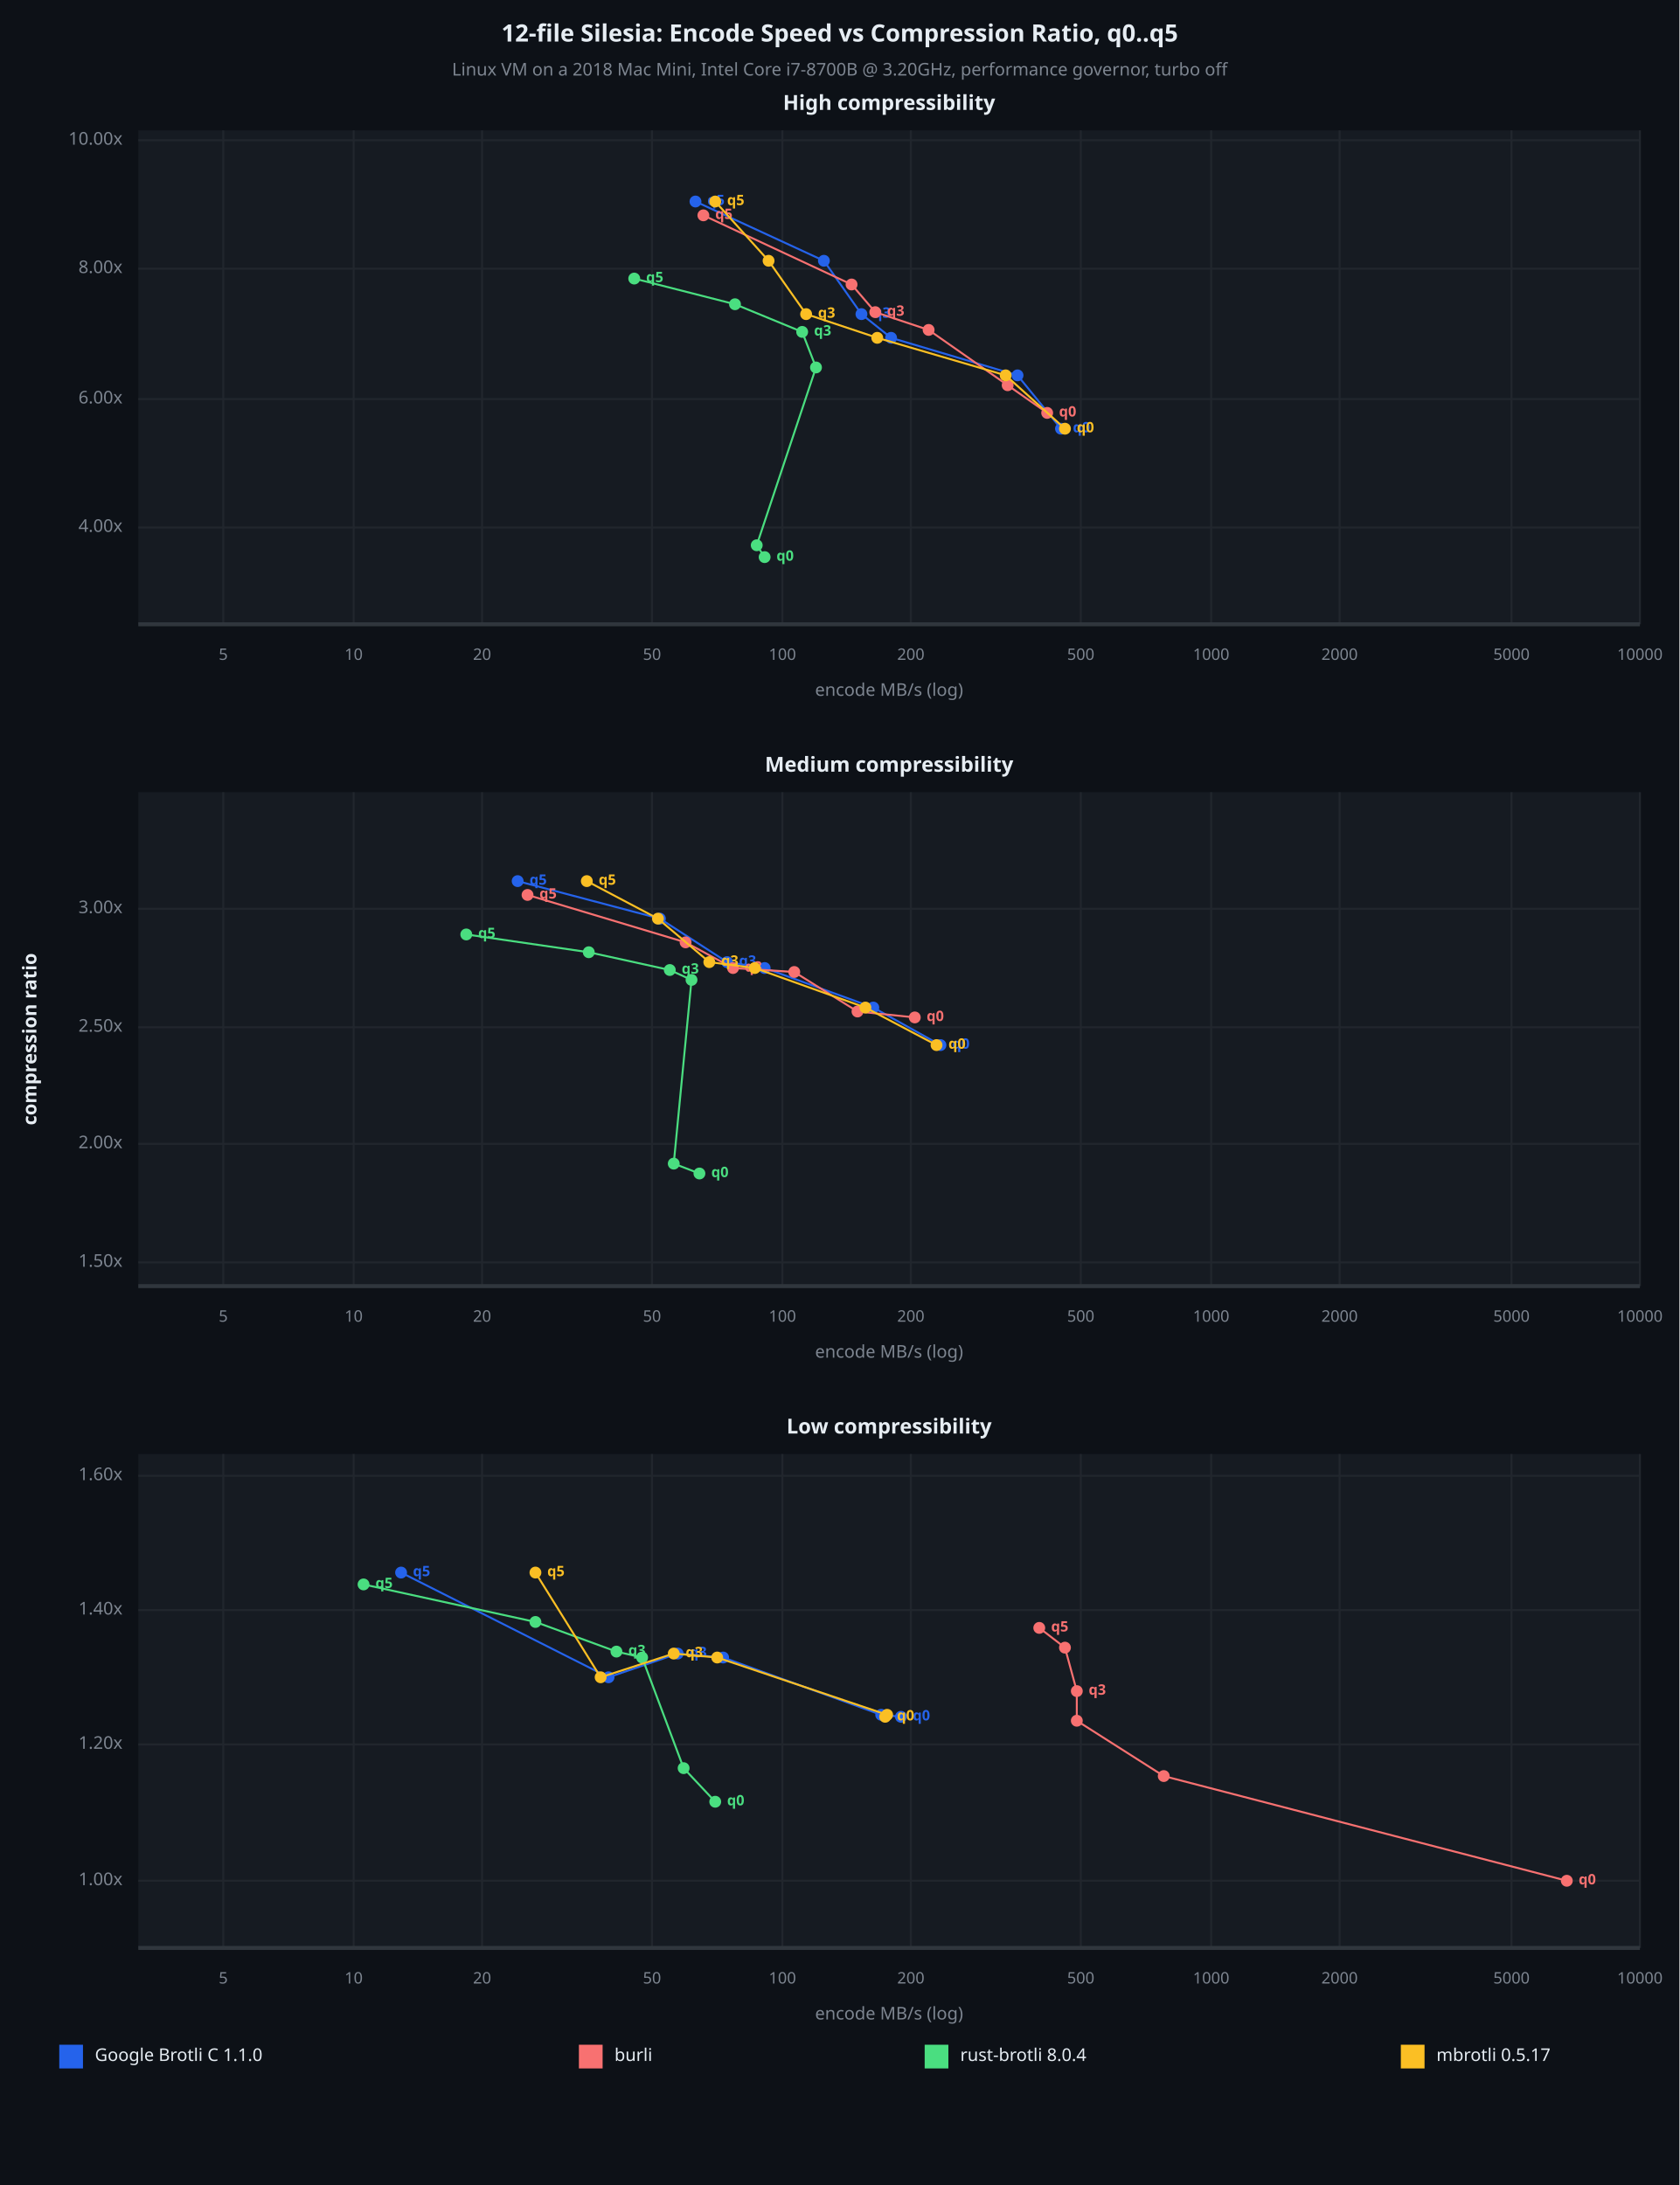
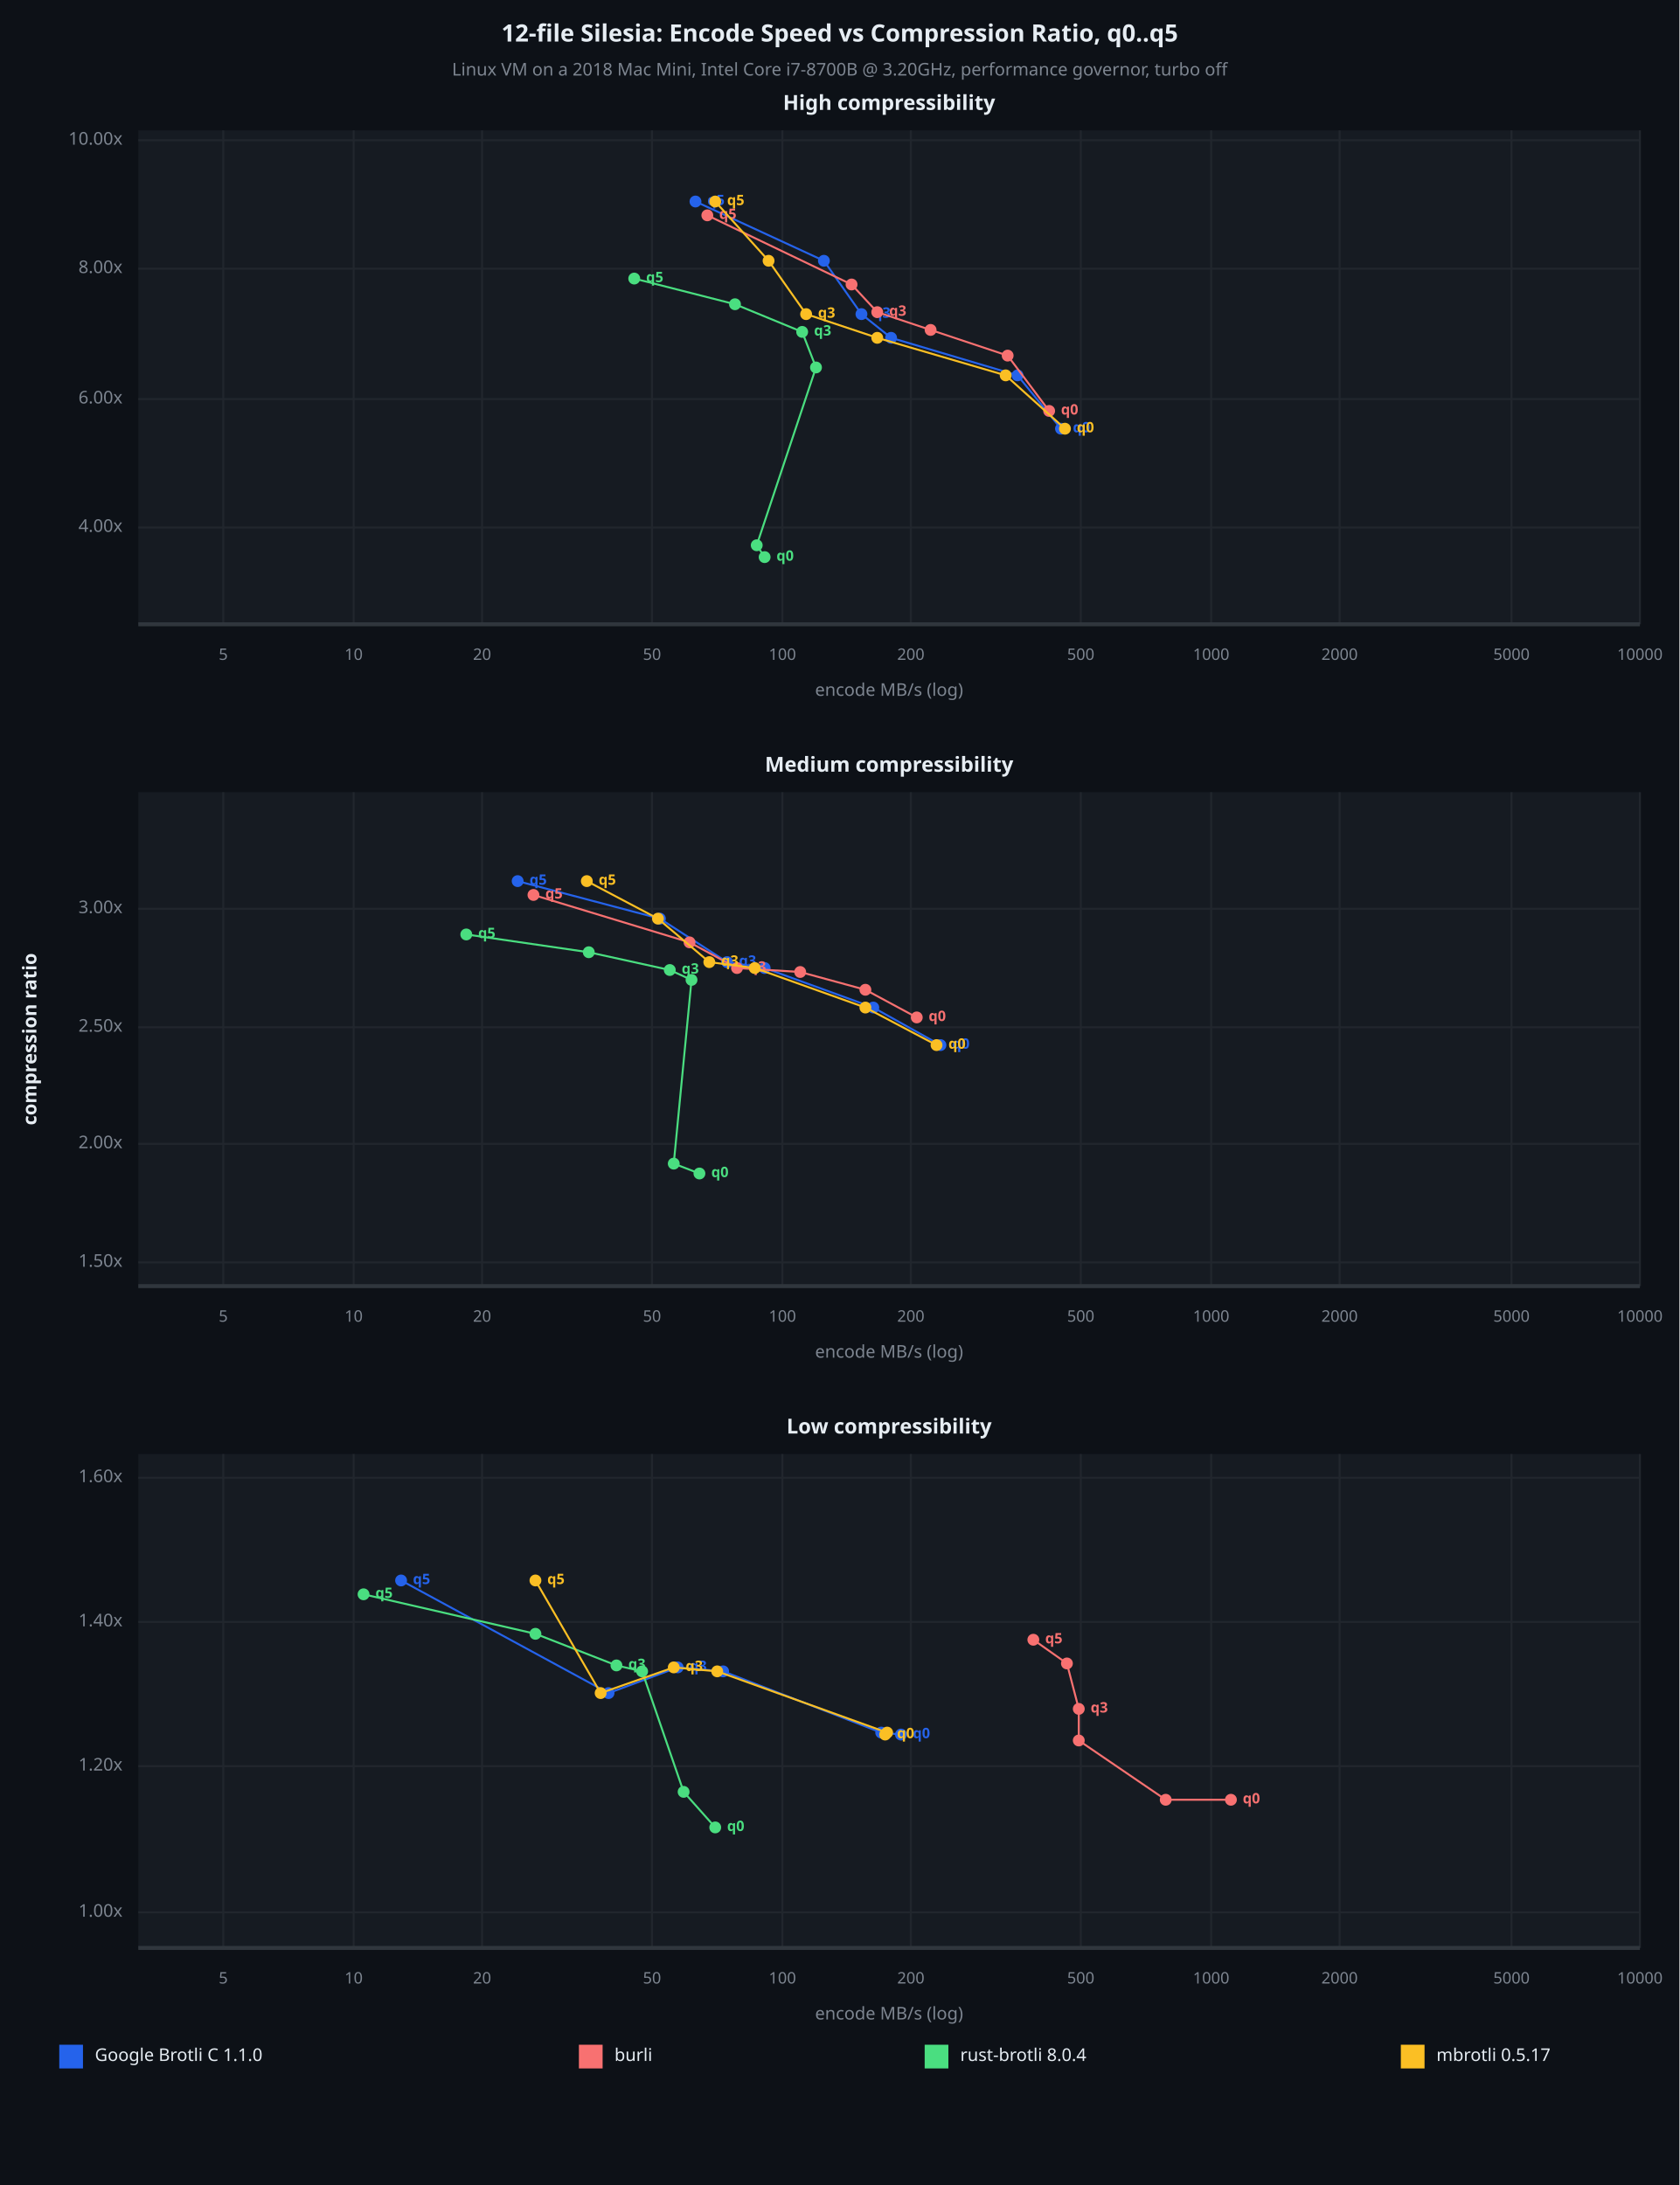
<svg xmlns="http://www.w3.org/2000/svg" viewBox="0 0 850 1106" font-family="system-ui, -apple-system, sans-serif">
  <rect x="0" y="0" width="850" height="1106" opacity="1" fill="#0D1117" stroke="none" />
  <text x="425" y="18" dy="0.5ex" text-anchor="middle" font-family="sans-serif" font-size="12.097" opacity="1" fill="#E6EDF3" font-weight="bold">
12-file Silesia: Encode Speed vs Compression Ratio, q0..q5
</text>
  <text x="425" y="36" dy="0.5ex" text-anchor="middle" font-family="sans-serif" font-size="8.871" opacity="1" fill="#7D8590">
Linux VM on a 2018 Mac Mini, Intel Core i7-8700B @ 3.20GHz, performance governor, turbo off
</text>
  <rect x="70" y="66" width="760" height="250" opacity="1" fill="#161B22" stroke="none" />
  <text x="450" y="53" dy="0.5ex" text-anchor="middle" font-family="sans-serif" font-size="10.484" opacity="1" fill="#E6EDF3" font-weight="bold">
High compressibility
</text>
  <polyline fill="none" opacity="1" stroke="#21262D" stroke-width="1" points="113,66 113,316 " />
  <text x="113" y="332" dy="0.5ex" text-anchor="middle" font-family="sans-serif" font-size="8.065" opacity="1" fill="#7D8590">
5
</text>
  <polyline fill="none" opacity="1" stroke="#21262D" stroke-width="1" points="179,66 179,316 " />
  <text x="179" y="332" dy="0.5ex" text-anchor="middle" font-family="sans-serif" font-size="8.065" opacity="1" fill="#7D8590">
10
</text>
  <polyline fill="none" opacity="1" stroke="#21262D" stroke-width="1" points="244,66 244,316 " />
  <text x="244" y="332" dy="0.5ex" text-anchor="middle" font-family="sans-serif" font-size="8.065" opacity="1" fill="#7D8590">
20
</text>
  <polyline fill="none" opacity="1" stroke="#21262D" stroke-width="1" points="330,66 330,316 " />
  <text x="330" y="332" dy="0.5ex" text-anchor="middle" font-family="sans-serif" font-size="8.065" opacity="1" fill="#7D8590">
50
</text>
  <polyline fill="none" opacity="1" stroke="#21262D" stroke-width="1" points="396,66 396,316 " />
  <text x="396" y="332" dy="0.5ex" text-anchor="middle" font-family="sans-serif" font-size="8.065" opacity="1" fill="#7D8590">
100
</text>
  <polyline fill="none" opacity="1" stroke="#21262D" stroke-width="1" points="461,66 461,316 " />
  <text x="461" y="332" dy="0.5ex" text-anchor="middle" font-family="sans-serif" font-size="8.065" opacity="1" fill="#7D8590">
200
</text>
  <polyline fill="none" opacity="1" stroke="#21262D" stroke-width="1" points="547,66 547,316 " />
  <text x="547" y="332" dy="0.5ex" text-anchor="middle" font-family="sans-serif" font-size="8.065" opacity="1" fill="#7D8590">
500
</text>
  <polyline fill="none" opacity="1" stroke="#21262D" stroke-width="1" points="613,66 613,316 " />
  <text x="613" y="332" dy="0.5ex" text-anchor="middle" font-family="sans-serif" font-size="8.065" opacity="1" fill="#7D8590">
1000
</text>
  <polyline fill="none" opacity="1" stroke="#21262D" stroke-width="1" points="678,66 678,316 " />
  <text x="678" y="332" dy="0.5ex" text-anchor="middle" font-family="sans-serif" font-size="8.065" opacity="1" fill="#7D8590">
2000
</text>
  <polyline fill="none" opacity="1" stroke="#21262D" stroke-width="1" points="765,66 765,316 " />
  <text x="765" y="332" dy="0.5ex" text-anchor="middle" font-family="sans-serif" font-size="8.065" opacity="1" fill="#7D8590">
5000
</text>
  <polyline fill="none" opacity="1" stroke="#21262D" stroke-width="1" points="830,66 830,316 " />
  <text x="830" y="332" dy="0.5ex" text-anchor="middle" font-family="sans-serif" font-size="8.065" opacity="1" fill="#7D8590">
10000
</text>
  <polyline fill="none" opacity="1" stroke="#21262D" stroke-width="1" points="70,267 830,267 " />
  <text x="62" y="267" dy="0.5ex" text-anchor="end" font-family="sans-serif" font-size="8.871" opacity="1" fill="#7D8590">
4.00x
</text>
  <polyline fill="none" opacity="1" stroke="#21262D" stroke-width="1" points="70,202 830,202 " />
  <text x="62" y="202" dy="0.5ex" text-anchor="end" font-family="sans-serif" font-size="8.871" opacity="1" fill="#7D8590">
6.00x
</text>
  <polyline fill="none" opacity="1" stroke="#21262D" stroke-width="1" points="70,136 830,136 " />
  <text x="62" y="136" dy="0.5ex" text-anchor="end" font-family="sans-serif" font-size="8.871" opacity="1" fill="#7D8590">
8.00x
</text>
  <polyline fill="none" opacity="1" stroke="#21262D" stroke-width="1" points="70,71 830,71 " />
  <text x="62" y="71" dy="0.5ex" text-anchor="end" font-family="sans-serif" font-size="8.871" opacity="1" fill="#7D8590">
10.00x
</text>
  <polyline fill="none" opacity="1" stroke="#30363D" stroke-width="2" points="70,316 830,316 " />
  <polyline fill="none" opacity="1" stroke="#2563EB" stroke-width="1" points="537,217 515,190 451,171 436,159 417,132 352,102 " />
  <circle cx="537" cy="217" r="3" opacity="1" fill="#2563EB" stroke="none" stroke-width="1" />
  <text x="543" y="217" dy="0.5ex" text-anchor="start" font-family="sans-serif" font-size="7.258" opacity="1" fill="#2563EB" font-weight="bold">
q0
</text>
  <circle cx="515" cy="190" r="3" opacity="1" fill="#2563EB" stroke="none" stroke-width="1" />
  <circle cx="451" cy="171" r="3" opacity="1" fill="#2563EB" stroke="none" stroke-width="1" />
  <circle cx="436" cy="159" r="3" opacity="1" fill="#2563EB" stroke="none" stroke-width="1" />
  <text x="442" y="159" dy="0.5ex" text-anchor="start" font-family="sans-serif" font-size="7.258" opacity="1" fill="#2563EB" font-weight="bold">
q3
</text>
  <circle cx="417" cy="132" r="3" opacity="1" fill="#2563EB" stroke="none" stroke-width="1" />
  <circle cx="352" cy="102" r="3" opacity="1" fill="#2563EB" stroke="none" stroke-width="1" />
  <text x="358" y="102" dy="0.5ex" text-anchor="start" font-family="sans-serif" font-size="7.258" opacity="1" fill="#2563EB" font-weight="bold">
q5
</text>
-   <polyline fill="none" opacity="1" stroke="#F87171" stroke-width="1" points="530,209 510,195 470,167 443,158 431,144 356,109 " />
-   <circle cx="530" cy="209" r="3" opacity="1" fill="#F87171" stroke="none" stroke-width="1" />
-   <text x="536" y="209" dy="0.5ex" text-anchor="start" font-family="sans-serif" font-size="7.258" opacity="1" fill="#F87171" font-weight="bold">
- q0
- </text>
-   <circle cx="510" cy="195" r="3" opacity="1" fill="#F87171" stroke="none" stroke-width="1" />
-   <circle cx="470" cy="167" r="3" opacity="1" fill="#F87171" stroke="none" stroke-width="1" />
-   <circle cx="443" cy="158" r="3" opacity="1" fill="#F87171" stroke="none" stroke-width="1" />
-   <text x="449" y="158" dy="0.5ex" text-anchor="start" font-family="sans-serif" font-size="7.258" opacity="1" fill="#F87171" font-weight="bold">
+   <polyline fill="none" opacity="1" stroke="#F87171" stroke-width="1" points="531,208 510,180 471,167 444,158 431,144 358,109 " />
+   <circle cx="531" cy="208" r="3" opacity="1" fill="#F87171" stroke="none" stroke-width="1" />
+   <text x="537" y="208" dy="0.5ex" text-anchor="start" font-family="sans-serif" font-size="7.258" opacity="1" fill="#F87171" font-weight="bold">
+ q0
+ </text>
+   <circle cx="510" cy="180" r="3" opacity="1" fill="#F87171" stroke="none" stroke-width="1" />
+   <circle cx="471" cy="167" r="3" opacity="1" fill="#F87171" stroke="none" stroke-width="1" />
+   <circle cx="444" cy="158" r="3" opacity="1" fill="#F87171" stroke="none" stroke-width="1" />
+   <text x="450" y="158" dy="0.5ex" text-anchor="start" font-family="sans-serif" font-size="7.258" opacity="1" fill="#F87171" font-weight="bold">
q3
</text>
  <circle cx="431" cy="144" r="3" opacity="1" fill="#F87171" stroke="none" stroke-width="1" />
-   <circle cx="356" cy="109" r="3" opacity="1" fill="#F87171" stroke="none" stroke-width="1" />
-   <text x="362" y="109" dy="0.5ex" text-anchor="start" font-family="sans-serif" font-size="7.258" opacity="1" fill="#F87171" font-weight="bold">
+   <circle cx="358" cy="109" r="3" opacity="1" fill="#F87171" stroke="none" stroke-width="1" />
+   <text x="364" y="109" dy="0.5ex" text-anchor="start" font-family="sans-serif" font-size="7.258" opacity="1" fill="#F87171" font-weight="bold">
q5
</text>
  <polyline fill="none" opacity="1" stroke="#4ADE80" stroke-width="1" points="387,282 383,276 413,186 406,168 372,154 321,141 " />
  <circle cx="387" cy="282" r="3" opacity="1" fill="#4ADE80" stroke="none" stroke-width="1" />
  <text x="393" y="282" dy="0.5ex" text-anchor="start" font-family="sans-serif" font-size="7.258" opacity="1" fill="#4ADE80" font-weight="bold">
q0
</text>
  <circle cx="383" cy="276" r="3" opacity="1" fill="#4ADE80" stroke="none" stroke-width="1" />
  <circle cx="413" cy="186" r="3" opacity="1" fill="#4ADE80" stroke="none" stroke-width="1" />
  <circle cx="406" cy="168" r="3" opacity="1" fill="#4ADE80" stroke="none" stroke-width="1" />
  <text x="412" y="168" dy="0.5ex" text-anchor="start" font-family="sans-serif" font-size="7.258" opacity="1" fill="#4ADE80" font-weight="bold">
q3
</text>
  <circle cx="372" cy="154" r="3" opacity="1" fill="#4ADE80" stroke="none" stroke-width="1" />
  <circle cx="321" cy="141" r="3" opacity="1" fill="#4ADE80" stroke="none" stroke-width="1" />
  <text x="327" y="141" dy="0.5ex" text-anchor="start" font-family="sans-serif" font-size="7.258" opacity="1" fill="#4ADE80" font-weight="bold">
q5
</text>
  <polyline fill="none" opacity="1" stroke="#FBBF24" stroke-width="1" points="539,217 509,190 444,171 408,159 389,132 362,102 " />
  <circle cx="539" cy="217" r="3" opacity="1" fill="#FBBF24" stroke="none" stroke-width="1" />
  <text x="545" y="217" dy="0.5ex" text-anchor="start" font-family="sans-serif" font-size="7.258" opacity="1" fill="#FBBF24" font-weight="bold">
q0
</text>
  <circle cx="509" cy="190" r="3" opacity="1" fill="#FBBF24" stroke="none" stroke-width="1" />
  <circle cx="444" cy="171" r="3" opacity="1" fill="#FBBF24" stroke="none" stroke-width="1" />
  <circle cx="408" cy="159" r="3" opacity="1" fill="#FBBF24" stroke="none" stroke-width="1" />
  <text x="414" y="159" dy="0.5ex" text-anchor="start" font-family="sans-serif" font-size="7.258" opacity="1" fill="#FBBF24" font-weight="bold">
q3
</text>
  <circle cx="389" cy="132" r="3" opacity="1" fill="#FBBF24" stroke="none" stroke-width="1" />
  <circle cx="362" cy="102" r="3" opacity="1" fill="#FBBF24" stroke="none" stroke-width="1" />
  <text x="368" y="102" dy="0.5ex" text-anchor="start" font-family="sans-serif" font-size="7.258" opacity="1" fill="#FBBF24" font-weight="bold">
q5
</text>
  <text x="450" y="350" dy="0.5ex" text-anchor="middle" font-family="sans-serif" font-size="8.871" opacity="1" fill="#7D8590">
encode MB/s (log)
</text>
  <rect x="70" y="401" width="760" height="250" opacity="1" fill="#161B22" stroke="none" />
  <text x="450" y="388" dy="0.5ex" text-anchor="middle" font-family="sans-serif" font-size="10.484" opacity="1" fill="#E6EDF3" font-weight="bold">
Medium compressibility
</text>
  <polyline fill="none" opacity="1" stroke="#21262D" stroke-width="1" points="113,401 113,651 " />
  <text x="113" y="667" dy="0.5ex" text-anchor="middle" font-family="sans-serif" font-size="8.065" opacity="1" fill="#7D8590">
5
</text>
  <polyline fill="none" opacity="1" stroke="#21262D" stroke-width="1" points="179,401 179,651 " />
  <text x="179" y="667" dy="0.5ex" text-anchor="middle" font-family="sans-serif" font-size="8.065" opacity="1" fill="#7D8590">
10
</text>
  <polyline fill="none" opacity="1" stroke="#21262D" stroke-width="1" points="244,401 244,651 " />
  <text x="244" y="667" dy="0.5ex" text-anchor="middle" font-family="sans-serif" font-size="8.065" opacity="1" fill="#7D8590">
20
</text>
  <polyline fill="none" opacity="1" stroke="#21262D" stroke-width="1" points="330,401 330,651 " />
  <text x="330" y="667" dy="0.5ex" text-anchor="middle" font-family="sans-serif" font-size="8.065" opacity="1" fill="#7D8590">
50
</text>
  <polyline fill="none" opacity="1" stroke="#21262D" stroke-width="1" points="396,401 396,651 " />
  <text x="396" y="667" dy="0.5ex" text-anchor="middle" font-family="sans-serif" font-size="8.065" opacity="1" fill="#7D8590">
100
</text>
  <polyline fill="none" opacity="1" stroke="#21262D" stroke-width="1" points="461,401 461,651 " />
  <text x="461" y="667" dy="0.5ex" text-anchor="middle" font-family="sans-serif" font-size="8.065" opacity="1" fill="#7D8590">
200
</text>
  <polyline fill="none" opacity="1" stroke="#21262D" stroke-width="1" points="547,401 547,651 " />
  <text x="547" y="667" dy="0.5ex" text-anchor="middle" font-family="sans-serif" font-size="8.065" opacity="1" fill="#7D8590">
500
</text>
  <polyline fill="none" opacity="1" stroke="#21262D" stroke-width="1" points="613,401 613,651 " />
  <text x="613" y="667" dy="0.5ex" text-anchor="middle" font-family="sans-serif" font-size="8.065" opacity="1" fill="#7D8590">
1000
</text>
  <polyline fill="none" opacity="1" stroke="#21262D" stroke-width="1" points="678,401 678,651 " />
  <text x="678" y="667" dy="0.5ex" text-anchor="middle" font-family="sans-serif" font-size="8.065" opacity="1" fill="#7D8590">
2000
</text>
  <polyline fill="none" opacity="1" stroke="#21262D" stroke-width="1" points="765,401 765,651 " />
  <text x="765" y="667" dy="0.5ex" text-anchor="middle" font-family="sans-serif" font-size="8.065" opacity="1" fill="#7D8590">
5000
</text>
  <polyline fill="none" opacity="1" stroke="#21262D" stroke-width="1" points="830,401 830,651 " />
  <text x="830" y="667" dy="0.5ex" text-anchor="middle" font-family="sans-serif" font-size="8.065" opacity="1" fill="#7D8590">
10000
</text>
  <polyline fill="none" opacity="1" stroke="#21262D" stroke-width="1" points="70,639 830,639 " />
  <text x="62" y="639" dy="0.5ex" text-anchor="end" font-family="sans-serif" font-size="8.871" opacity="1" fill="#7D8590">
1.50x
</text>
  <polyline fill="none" opacity="1" stroke="#21262D" stroke-width="1" points="70,579 830,579 " />
  <text x="62" y="579" dy="0.5ex" text-anchor="end" font-family="sans-serif" font-size="8.871" opacity="1" fill="#7D8590">
2.00x
</text>
  <polyline fill="none" opacity="1" stroke="#21262D" stroke-width="1" points="70,520 830,520 " />
  <text x="62" y="520" dy="0.5ex" text-anchor="end" font-family="sans-serif" font-size="8.871" opacity="1" fill="#7D8590">
2.50x
</text>
  <polyline fill="none" opacity="1" stroke="#21262D" stroke-width="1" points="70,460 830,460 " />
  <text x="62" y="460" dy="0.5ex" text-anchor="end" font-family="sans-serif" font-size="8.871" opacity="1" fill="#7D8590">
3.00x
</text>
  <polyline fill="none" opacity="1" stroke="#30363D" stroke-width="2" points="70,651 830,651 " />
  <polyline fill="none" opacity="1" stroke="#2563EB" stroke-width="1" points="476,529 442,510 387,490 368,487 334,465 262,446 " />
  <circle cx="476" cy="529" r="3" opacity="1" fill="#2563EB" stroke="none" stroke-width="1" />
  <text x="482" y="529" dy="0.5ex" text-anchor="start" font-family="sans-serif" font-size="7.258" opacity="1" fill="#2563EB" font-weight="bold">
q0
</text>
  <circle cx="442" cy="510" r="3" opacity="1" fill="#2563EB" stroke="none" stroke-width="1" />
  <circle cx="387" cy="490" r="3" opacity="1" fill="#2563EB" stroke="none" stroke-width="1" />
  <circle cx="368" cy="487" r="3" opacity="1" fill="#2563EB" stroke="none" stroke-width="1" />
  <text x="374" y="487" dy="0.5ex" text-anchor="start" font-family="sans-serif" font-size="7.258" opacity="1" fill="#2563EB" font-weight="bold">
q3
</text>
  <circle cx="334" cy="465" r="3" opacity="1" fill="#2563EB" stroke="none" stroke-width="1" />
  <circle cx="262" cy="446" r="3" opacity="1" fill="#2563EB" stroke="none" stroke-width="1" />
  <text x="268" y="446" dy="0.5ex" text-anchor="start" font-family="sans-serif" font-size="7.258" opacity="1" fill="#2563EB" font-weight="bold">
q5
</text>
-   <polyline fill="none" opacity="1" stroke="#F87171" stroke-width="1" points="463,515 434,512 402,492 371,490 347,477 267,453 " />
-   <circle cx="463" cy="515" r="3" opacity="1" fill="#F87171" stroke="none" stroke-width="1" />
-   <text x="469" y="515" dy="0.5ex" text-anchor="start" font-family="sans-serif" font-size="7.258" opacity="1" fill="#F87171" font-weight="bold">
- q0
- </text>
-   <circle cx="434" cy="512" r="3" opacity="1" fill="#F87171" stroke="none" stroke-width="1" />
-   <circle cx="402" cy="492" r="3" opacity="1" fill="#F87171" stroke="none" stroke-width="1" />
-   <circle cx="371" cy="490" r="3" opacity="1" fill="#F87171" stroke="none" stroke-width="1" />
-   <text x="377" y="490" dy="0.5ex" text-anchor="start" font-family="sans-serif" font-size="7.258" opacity="1" fill="#F87171" font-weight="bold">
- q3
- </text>
-   <circle cx="347" cy="477" r="3" opacity="1" fill="#F87171" stroke="none" stroke-width="1" />
-   <circle cx="267" cy="453" r="3" opacity="1" fill="#F87171" stroke="none" stroke-width="1" />
-   <text x="273" y="453" dy="0.5ex" text-anchor="start" font-family="sans-serif" font-size="7.258" opacity="1" fill="#F87171" font-weight="bold">
+   <polyline fill="none" opacity="1" stroke="#F87171" stroke-width="1" points="464,515 438,501 405,492 373,490 349,477 270,453 " />
+   <circle cx="464" cy="515" r="3" opacity="1" fill="#F87171" stroke="none" stroke-width="1" />
+   <text x="470" y="515" dy="0.5ex" text-anchor="start" font-family="sans-serif" font-size="7.258" opacity="1" fill="#F87171" font-weight="bold">
+ q0
+ </text>
+   <circle cx="438" cy="501" r="3" opacity="1" fill="#F87171" stroke="none" stroke-width="1" />
+   <circle cx="405" cy="492" r="3" opacity="1" fill="#F87171" stroke="none" stroke-width="1" />
+   <circle cx="373" cy="490" r="3" opacity="1" fill="#F87171" stroke="none" stroke-width="1" />
+   <text x="379" y="490" dy="0.5ex" text-anchor="start" font-family="sans-serif" font-size="7.258" opacity="1" fill="#F87171" font-weight="bold">
+ q3
+ </text>
+   <circle cx="349" cy="477" r="3" opacity="1" fill="#F87171" stroke="none" stroke-width="1" />
+   <circle cx="270" cy="453" r="3" opacity="1" fill="#F87171" stroke="none" stroke-width="1" />
+   <text x="276" y="453" dy="0.5ex" text-anchor="start" font-family="sans-serif" font-size="7.258" opacity="1" fill="#F87171" font-weight="bold">
q5
</text>
  <polyline fill="none" opacity="1" stroke="#4ADE80" stroke-width="1" points="354,594 341,589 350,496 339,491 298,482 236,473 " />
  <circle cx="354" cy="594" r="3" opacity="1" fill="#4ADE80" stroke="none" stroke-width="1" />
  <text x="360" y="594" dy="0.5ex" text-anchor="start" font-family="sans-serif" font-size="7.258" opacity="1" fill="#4ADE80" font-weight="bold">
q0
</text>
  <circle cx="341" cy="589" r="3" opacity="1" fill="#4ADE80" stroke="none" stroke-width="1" />
  <circle cx="350" cy="496" r="3" opacity="1" fill="#4ADE80" stroke="none" stroke-width="1" />
  <circle cx="339" cy="491" r="3" opacity="1" fill="#4ADE80" stroke="none" stroke-width="1" />
  <text x="345" y="491" dy="0.5ex" text-anchor="start" font-family="sans-serif" font-size="7.258" opacity="1" fill="#4ADE80" font-weight="bold">
q3
</text>
  <circle cx="298" cy="482" r="3" opacity="1" fill="#4ADE80" stroke="none" stroke-width="1" />
  <circle cx="236" cy="473" r="3" opacity="1" fill="#4ADE80" stroke="none" stroke-width="1" />
  <text x="242" y="473" dy="0.5ex" text-anchor="start" font-family="sans-serif" font-size="7.258" opacity="1" fill="#4ADE80" font-weight="bold">
q5
</text>
  <polyline fill="none" opacity="1" stroke="#FBBF24" stroke-width="1" points="474,529 438,510 382,490 359,487 333,465 297,446 " />
  <circle cx="474" cy="529" r="3" opacity="1" fill="#FBBF24" stroke="none" stroke-width="1" />
  <text x="480" y="529" dy="0.5ex" text-anchor="start" font-family="sans-serif" font-size="7.258" opacity="1" fill="#FBBF24" font-weight="bold">
q0
</text>
  <circle cx="438" cy="510" r="3" opacity="1" fill="#FBBF24" stroke="none" stroke-width="1" />
  <circle cx="382" cy="490" r="3" opacity="1" fill="#FBBF24" stroke="none" stroke-width="1" />
  <circle cx="359" cy="487" r="3" opacity="1" fill="#FBBF24" stroke="none" stroke-width="1" />
  <text x="365" y="487" dy="0.5ex" text-anchor="start" font-family="sans-serif" font-size="7.258" opacity="1" fill="#FBBF24" font-weight="bold">
q3
</text>
  <circle cx="333" cy="465" r="3" opacity="1" fill="#FBBF24" stroke="none" stroke-width="1" />
  <circle cx="297" cy="446" r="3" opacity="1" fill="#FBBF24" stroke="none" stroke-width="1" />
  <text x="303" y="446" dy="0.5ex" text-anchor="start" font-family="sans-serif" font-size="7.258" opacity="1" fill="#FBBF24" font-weight="bold">
q5
</text>
  <text x="450" y="685" dy="0.5ex" text-anchor="middle" font-family="sans-serif" font-size="8.871" opacity="1" fill="#7D8590">
encode MB/s (log)
</text>
  <rect x="70" y="736" width="760" height="250" opacity="1" fill="#161B22" stroke="none" />
  <text x="450" y="723" dy="0.5ex" text-anchor="middle" font-family="sans-serif" font-size="10.484" opacity="1" fill="#E6EDF3" font-weight="bold">
Low compressibility
</text>
  <polyline fill="none" opacity="1" stroke="#21262D" stroke-width="1" points="113,736 113,986 " />
  <text x="113" y="1002" dy="0.5ex" text-anchor="middle" font-family="sans-serif" font-size="8.065" opacity="1" fill="#7D8590">
5
</text>
  <polyline fill="none" opacity="1" stroke="#21262D" stroke-width="1" points="179,736 179,986 " />
  <text x="179" y="1002" dy="0.5ex" text-anchor="middle" font-family="sans-serif" font-size="8.065" opacity="1" fill="#7D8590">
10
</text>
  <polyline fill="none" opacity="1" stroke="#21262D" stroke-width="1" points="244,736 244,986 " />
  <text x="244" y="1002" dy="0.5ex" text-anchor="middle" font-family="sans-serif" font-size="8.065" opacity="1" fill="#7D8590">
20
</text>
  <polyline fill="none" opacity="1" stroke="#21262D" stroke-width="1" points="330,736 330,986 " />
  <text x="330" y="1002" dy="0.5ex" text-anchor="middle" font-family="sans-serif" font-size="8.065" opacity="1" fill="#7D8590">
50
</text>
  <polyline fill="none" opacity="1" stroke="#21262D" stroke-width="1" points="396,736 396,986 " />
  <text x="396" y="1002" dy="0.5ex" text-anchor="middle" font-family="sans-serif" font-size="8.065" opacity="1" fill="#7D8590">
100
</text>
  <polyline fill="none" opacity="1" stroke="#21262D" stroke-width="1" points="461,736 461,986 " />
  <text x="461" y="1002" dy="0.5ex" text-anchor="middle" font-family="sans-serif" font-size="8.065" opacity="1" fill="#7D8590">
200
</text>
  <polyline fill="none" opacity="1" stroke="#21262D" stroke-width="1" points="547,736 547,986 " />
  <text x="547" y="1002" dy="0.5ex" text-anchor="middle" font-family="sans-serif" font-size="8.065" opacity="1" fill="#7D8590">
500
</text>
  <polyline fill="none" opacity="1" stroke="#21262D" stroke-width="1" points="613,736 613,986 " />
  <text x="613" y="1002" dy="0.5ex" text-anchor="middle" font-family="sans-serif" font-size="8.065" opacity="1" fill="#7D8590">
1000
</text>
  <polyline fill="none" opacity="1" stroke="#21262D" stroke-width="1" points="678,736 678,986 " />
  <text x="678" y="1002" dy="0.5ex" text-anchor="middle" font-family="sans-serif" font-size="8.065" opacity="1" fill="#7D8590">
2000
</text>
  <polyline fill="none" opacity="1" stroke="#21262D" stroke-width="1" points="765,736 765,986 " />
  <text x="765" y="1002" dy="0.5ex" text-anchor="middle" font-family="sans-serif" font-size="8.065" opacity="1" fill="#7D8590">
5000
</text>
  <polyline fill="none" opacity="1" stroke="#21262D" stroke-width="1" points="830,736 830,986 " />
  <text x="830" y="1002" dy="0.5ex" text-anchor="middle" font-family="sans-serif" font-size="8.065" opacity="1" fill="#7D8590">
10000
</text>
-   <polyline fill="none" opacity="1" stroke="#21262D" stroke-width="1" points="70,952 830,952 " />
-   <text x="62" y="952" dy="0.5ex" text-anchor="end" font-family="sans-serif" font-size="8.871" opacity="1" fill="#7D8590">
+   <polyline fill="none" opacity="1" stroke="#21262D" stroke-width="1" points="70,968 830,968 " />
+   <text x="62" y="968" dy="0.5ex" text-anchor="end" font-family="sans-serif" font-size="8.871" opacity="1" fill="#7D8590">
1.00x
</text>
-   <polyline fill="none" opacity="1" stroke="#21262D" stroke-width="1" points="70,883 830,883 " />
-   <text x="62" y="883" dy="0.5ex" text-anchor="end" font-family="sans-serif" font-size="8.871" opacity="1" fill="#7D8590">
+   <polyline fill="none" opacity="1" stroke="#21262D" stroke-width="1" points="70,894 830,894 " />
+   <text x="62" y="894" dy="0.5ex" text-anchor="end" font-family="sans-serif" font-size="8.871" opacity="1" fill="#7D8590">
1.20x
</text>
-   <polyline fill="none" opacity="1" stroke="#21262D" stroke-width="1" points="70,815 830,815 " />
-   <text x="62" y="815" dy="0.5ex" text-anchor="end" font-family="sans-serif" font-size="8.871" opacity="1" fill="#7D8590">
+   <polyline fill="none" opacity="1" stroke="#21262D" stroke-width="1" points="70,821 830,821 " />
+   <text x="62" y="821" dy="0.5ex" text-anchor="end" font-family="sans-serif" font-size="8.871" opacity="1" fill="#7D8590">
1.40x
</text>
-   <polyline fill="none" opacity="1" stroke="#21262D" stroke-width="1" points="70,747 830,747 " />
-   <text x="62" y="747" dy="0.5ex" text-anchor="end" font-family="sans-serif" font-size="8.871" opacity="1" fill="#7D8590">
+   <polyline fill="none" opacity="1" stroke="#21262D" stroke-width="1" points="70,748 830,748 " />
+   <text x="62" y="748" dy="0.5ex" text-anchor="end" font-family="sans-serif" font-size="8.871" opacity="1" fill="#7D8590">
1.60x
</text>
  <polyline fill="none" opacity="1" stroke="#30363D" stroke-width="2" points="70,986 830,986 " />
-   <polyline fill="none" opacity="1" stroke="#2563EB" stroke-width="1" points="456,869 446,868 366,839 343,837 308,849 203,796 " />
-   <circle cx="456" cy="869" r="3" opacity="1" fill="#2563EB" stroke="none" stroke-width="1" />
-   <text x="462" y="869" dy="0.5ex" text-anchor="start" font-family="sans-serif" font-size="7.258" opacity="1" fill="#2563EB" font-weight="bold">
- q0
- </text>
-   <circle cx="446" cy="868" r="3" opacity="1" fill="#2563EB" stroke="none" stroke-width="1" />
-   <circle cx="366" cy="839" r="3" opacity="1" fill="#2563EB" stroke="none" stroke-width="1" />
-   <circle cx="343" cy="837" r="3" opacity="1" fill="#2563EB" stroke="none" stroke-width="1" />
-   <text x="349" y="837" dy="0.5ex" text-anchor="start" font-family="sans-serif" font-size="7.258" opacity="1" fill="#2563EB" font-weight="bold">
- q3
- </text>
-   <circle cx="308" cy="849" r="3" opacity="1" fill="#2563EB" stroke="none" stroke-width="1" />
-   <circle cx="203" cy="796" r="3" opacity="1" fill="#2563EB" stroke="none" stroke-width="1" />
-   <text x="209" y="796" dy="0.5ex" text-anchor="start" font-family="sans-serif" font-size="7.258" opacity="1" fill="#2563EB" font-weight="bold">
- q5
- </text>
-   <polyline fill="none" opacity="1" stroke="#F87171" stroke-width="1" points="793,952 589,899 545,871 545,856 539,834 526,824 " />
-   <circle cx="793" cy="952" r="3" opacity="1" fill="#F87171" stroke="none" stroke-width="1" />
-   <text x="799" y="952" dy="0.5ex" text-anchor="start" font-family="sans-serif" font-size="7.258" opacity="1" fill="#F87171" font-weight="bold">
- q0
- </text>
-   <circle cx="589" cy="899" r="3" opacity="1" fill="#F87171" stroke="none" stroke-width="1" />
-   <circle cx="545" cy="871" r="3" opacity="1" fill="#F87171" stroke="none" stroke-width="1" />
-   <circle cx="545" cy="856" r="3" opacity="1" fill="#F87171" stroke="none" stroke-width="1" />
-   <text x="551" y="856" dy="0.5ex" text-anchor="start" font-family="sans-serif" font-size="7.258" opacity="1" fill="#F87171" font-weight="bold">
- q3
- </text>
-   <circle cx="539" cy="834" r="3" opacity="1" fill="#F87171" stroke="none" stroke-width="1" />
-   <circle cx="526" cy="824" r="3" opacity="1" fill="#F87171" stroke="none" stroke-width="1" />
-   <text x="532" y="824" dy="0.5ex" text-anchor="start" font-family="sans-serif" font-size="7.258" opacity="1" fill="#F87171" font-weight="bold">
- q5
- </text>
-   <polyline fill="none" opacity="1" stroke="#4ADE80" stroke-width="1" points="362,912 346,895 325,839 312,836 271,821 184,802 " />
-   <circle cx="362" cy="912" r="3" opacity="1" fill="#4ADE80" stroke="none" stroke-width="1" />
-   <text x="368" y="912" dy="0.5ex" text-anchor="start" font-family="sans-serif" font-size="7.258" opacity="1" fill="#4ADE80" font-weight="bold">
- q0
- </text>
-   <circle cx="346" cy="895" r="3" opacity="1" fill="#4ADE80" stroke="none" stroke-width="1" />
-   <circle cx="325" cy="839" r="3" opacity="1" fill="#4ADE80" stroke="none" stroke-width="1" />
-   <circle cx="312" cy="836" r="3" opacity="1" fill="#4ADE80" stroke="none" stroke-width="1" />
-   <text x="318" y="836" dy="0.5ex" text-anchor="start" font-family="sans-serif" font-size="7.258" opacity="1" fill="#4ADE80" font-weight="bold">
- q3
- </text>
-   <circle cx="271" cy="821" r="3" opacity="1" fill="#4ADE80" stroke="none" stroke-width="1" />
-   <circle cx="184" cy="802" r="3" opacity="1" fill="#4ADE80" stroke="none" stroke-width="1" />
-   <text x="190" y="802" dy="0.5ex" text-anchor="start" font-family="sans-serif" font-size="7.258" opacity="1" fill="#4ADE80" font-weight="bold">
- q5
- </text>
-   <polyline fill="none" opacity="1" stroke="#FBBF24" stroke-width="1" points="448,869 449,868 363,839 341,837 304,849 271,796 " />
-   <circle cx="448" cy="869" r="3" opacity="1" fill="#FBBF24" stroke="none" stroke-width="1" />
-   <text x="454" y="869" dy="0.5ex" text-anchor="start" font-family="sans-serif" font-size="7.258" opacity="1" fill="#FBBF24" font-weight="bold">
- q0
- </text>
-   <circle cx="449" cy="868" r="3" opacity="1" fill="#FBBF24" stroke="none" stroke-width="1" />
-   <circle cx="363" cy="839" r="3" opacity="1" fill="#FBBF24" stroke="none" stroke-width="1" />
-   <circle cx="341" cy="837" r="3" opacity="1" fill="#FBBF24" stroke="none" stroke-width="1" />
-   <text x="347" y="837" dy="0.5ex" text-anchor="start" font-family="sans-serif" font-size="7.258" opacity="1" fill="#FBBF24" font-weight="bold">
- q3
- </text>
-   <circle cx="304" cy="849" r="3" opacity="1" fill="#FBBF24" stroke="none" stroke-width="1" />
-   <circle cx="271" cy="796" r="3" opacity="1" fill="#FBBF24" stroke="none" stroke-width="1" />
-   <text x="277" y="796" dy="0.5ex" text-anchor="start" font-family="sans-serif" font-size="7.258" opacity="1" fill="#FBBF24" font-weight="bold">
+   <polyline fill="none" opacity="1" stroke="#2563EB" stroke-width="1" points="456,878 446,877 366,846 343,844 308,857 203,800 " />
+   <circle cx="456" cy="878" r="3" opacity="1" fill="#2563EB" stroke="none" stroke-width="1" />
+   <text x="462" y="878" dy="0.5ex" text-anchor="start" font-family="sans-serif" font-size="7.258" opacity="1" fill="#2563EB" font-weight="bold">
+ q0
+ </text>
+   <circle cx="446" cy="877" r="3" opacity="1" fill="#2563EB" stroke="none" stroke-width="1" />
+   <circle cx="366" cy="846" r="3" opacity="1" fill="#2563EB" stroke="none" stroke-width="1" />
+   <circle cx="343" cy="844" r="3" opacity="1" fill="#2563EB" stroke="none" stroke-width="1" />
+   <text x="349" y="844" dy="0.5ex" text-anchor="start" font-family="sans-serif" font-size="7.258" opacity="1" fill="#2563EB" font-weight="bold">
+ q3
+ </text>
+   <circle cx="308" cy="857" r="3" opacity="1" fill="#2563EB" stroke="none" stroke-width="1" />
+   <circle cx="203" cy="800" r="3" opacity="1" fill="#2563EB" stroke="none" stroke-width="1" />
+   <text x="209" y="800" dy="0.5ex" text-anchor="start" font-family="sans-serif" font-size="7.258" opacity="1" fill="#2563EB" font-weight="bold">
+ q5
+ </text>
+   <polyline fill="none" opacity="1" stroke="#F87171" stroke-width="1" points="623,911 590,911 546,881 546,865 540,842 523,830 " />
+   <circle cx="623" cy="911" r="3" opacity="1" fill="#F87171" stroke="none" stroke-width="1" />
+   <text x="629" y="911" dy="0.5ex" text-anchor="start" font-family="sans-serif" font-size="7.258" opacity="1" fill="#F87171" font-weight="bold">
+ q0
+ </text>
+   <circle cx="590" cy="911" r="3" opacity="1" fill="#F87171" stroke="none" stroke-width="1" />
+   <circle cx="546" cy="881" r="3" opacity="1" fill="#F87171" stroke="none" stroke-width="1" />
+   <circle cx="546" cy="865" r="3" opacity="1" fill="#F87171" stroke="none" stroke-width="1" />
+   <text x="552" y="865" dy="0.5ex" text-anchor="start" font-family="sans-serif" font-size="7.258" opacity="1" fill="#F87171" font-weight="bold">
+ q3
+ </text>
+   <circle cx="540" cy="842" r="3" opacity="1" fill="#F87171" stroke="none" stroke-width="1" />
+   <circle cx="523" cy="830" r="3" opacity="1" fill="#F87171" stroke="none" stroke-width="1" />
+   <text x="529" y="830" dy="0.5ex" text-anchor="start" font-family="sans-serif" font-size="7.258" opacity="1" fill="#F87171" font-weight="bold">
+ q5
+ </text>
+   <polyline fill="none" opacity="1" stroke="#4ADE80" stroke-width="1" points="362,925 346,907 325,846 312,843 271,827 184,807 " />
+   <circle cx="362" cy="925" r="3" opacity="1" fill="#4ADE80" stroke="none" stroke-width="1" />
+   <text x="368" y="925" dy="0.5ex" text-anchor="start" font-family="sans-serif" font-size="7.258" opacity="1" fill="#4ADE80" font-weight="bold">
+ q0
+ </text>
+   <circle cx="346" cy="907" r="3" opacity="1" fill="#4ADE80" stroke="none" stroke-width="1" />
+   <circle cx="325" cy="846" r="3" opacity="1" fill="#4ADE80" stroke="none" stroke-width="1" />
+   <circle cx="312" cy="843" r="3" opacity="1" fill="#4ADE80" stroke="none" stroke-width="1" />
+   <text x="318" y="843" dy="0.5ex" text-anchor="start" font-family="sans-serif" font-size="7.258" opacity="1" fill="#4ADE80" font-weight="bold">
+ q3
+ </text>
+   <circle cx="271" cy="827" r="3" opacity="1" fill="#4ADE80" stroke="none" stroke-width="1" />
+   <circle cx="184" cy="807" r="3" opacity="1" fill="#4ADE80" stroke="none" stroke-width="1" />
+   <text x="190" y="807" dy="0.5ex" text-anchor="start" font-family="sans-serif" font-size="7.258" opacity="1" fill="#4ADE80" font-weight="bold">
+ q5
+ </text>
+   <polyline fill="none" opacity="1" stroke="#FBBF24" stroke-width="1" points="448,878 449,877 363,846 341,844 304,857 271,800 " />
+   <circle cx="448" cy="878" r="3" opacity="1" fill="#FBBF24" stroke="none" stroke-width="1" />
+   <text x="454" y="878" dy="0.5ex" text-anchor="start" font-family="sans-serif" font-size="7.258" opacity="1" fill="#FBBF24" font-weight="bold">
+ q0
+ </text>
+   <circle cx="449" cy="877" r="3" opacity="1" fill="#FBBF24" stroke="none" stroke-width="1" />
+   <circle cx="363" cy="846" r="3" opacity="1" fill="#FBBF24" stroke="none" stroke-width="1" />
+   <circle cx="341" cy="844" r="3" opacity="1" fill="#FBBF24" stroke="none" stroke-width="1" />
+   <text x="347" y="844" dy="0.5ex" text-anchor="start" font-family="sans-serif" font-size="7.258" opacity="1" fill="#FBBF24" font-weight="bold">
+ q3
+ </text>
+   <circle cx="304" cy="857" r="3" opacity="1" fill="#FBBF24" stroke="none" stroke-width="1" />
+   <circle cx="271" cy="800" r="3" opacity="1" fill="#FBBF24" stroke="none" stroke-width="1" />
+   <text x="277" y="800" dy="0.5ex" text-anchor="start" font-family="sans-serif" font-size="7.258" opacity="1" fill="#FBBF24" font-weight="bold">
q5
</text>
  <text x="450" y="1020" dy="0.5ex" text-anchor="middle" font-family="sans-serif" font-size="8.871" opacity="1" fill="#7D8590">
encode MB/s (log)
</text>
  <text x="16" y="526" dy="0.5ex" text-anchor="middle" font-family="sans-serif" font-size="9.677" opacity="1" fill="#E6EDF3" font-weight="bold" transform="rotate(270, 16, 526)">
compression ratio
</text>
  <rect x="30" y="1035" width="12" height="12" opacity="1" fill="#2563EB" stroke="none" />
  <text x="48" y="1041" dy="0.5ex" text-anchor="start" font-family="sans-serif" font-size="8.871" opacity="1" fill="#E6EDF3">
Google Brotli C 1.1.0
</text>
  <rect x="293" y="1035" width="12" height="12" opacity="1" fill="#F87171" stroke="none" />
  <text x="311" y="1041" dy="0.5ex" text-anchor="start" font-family="sans-serif" font-size="8.871" opacity="1" fill="#E6EDF3">
burli
</text>
  <rect x="468" y="1035" width="12" height="12" opacity="1" fill="#4ADE80" stroke="none" />
  <text x="486" y="1041" dy="0.5ex" text-anchor="start" font-family="sans-serif" font-size="8.871" opacity="1" fill="#E6EDF3">
rust-brotli 8.0.4
</text>
  <rect x="709" y="1035" width="12" height="12" opacity="1" fill="#FBBF24" stroke="none" />
  <text x="727" y="1041" dy="0.5ex" text-anchor="start" font-family="sans-serif" font-size="8.871" opacity="1" fill="#E6EDF3">
mbrotli 0.5.17
</text>
</svg>
